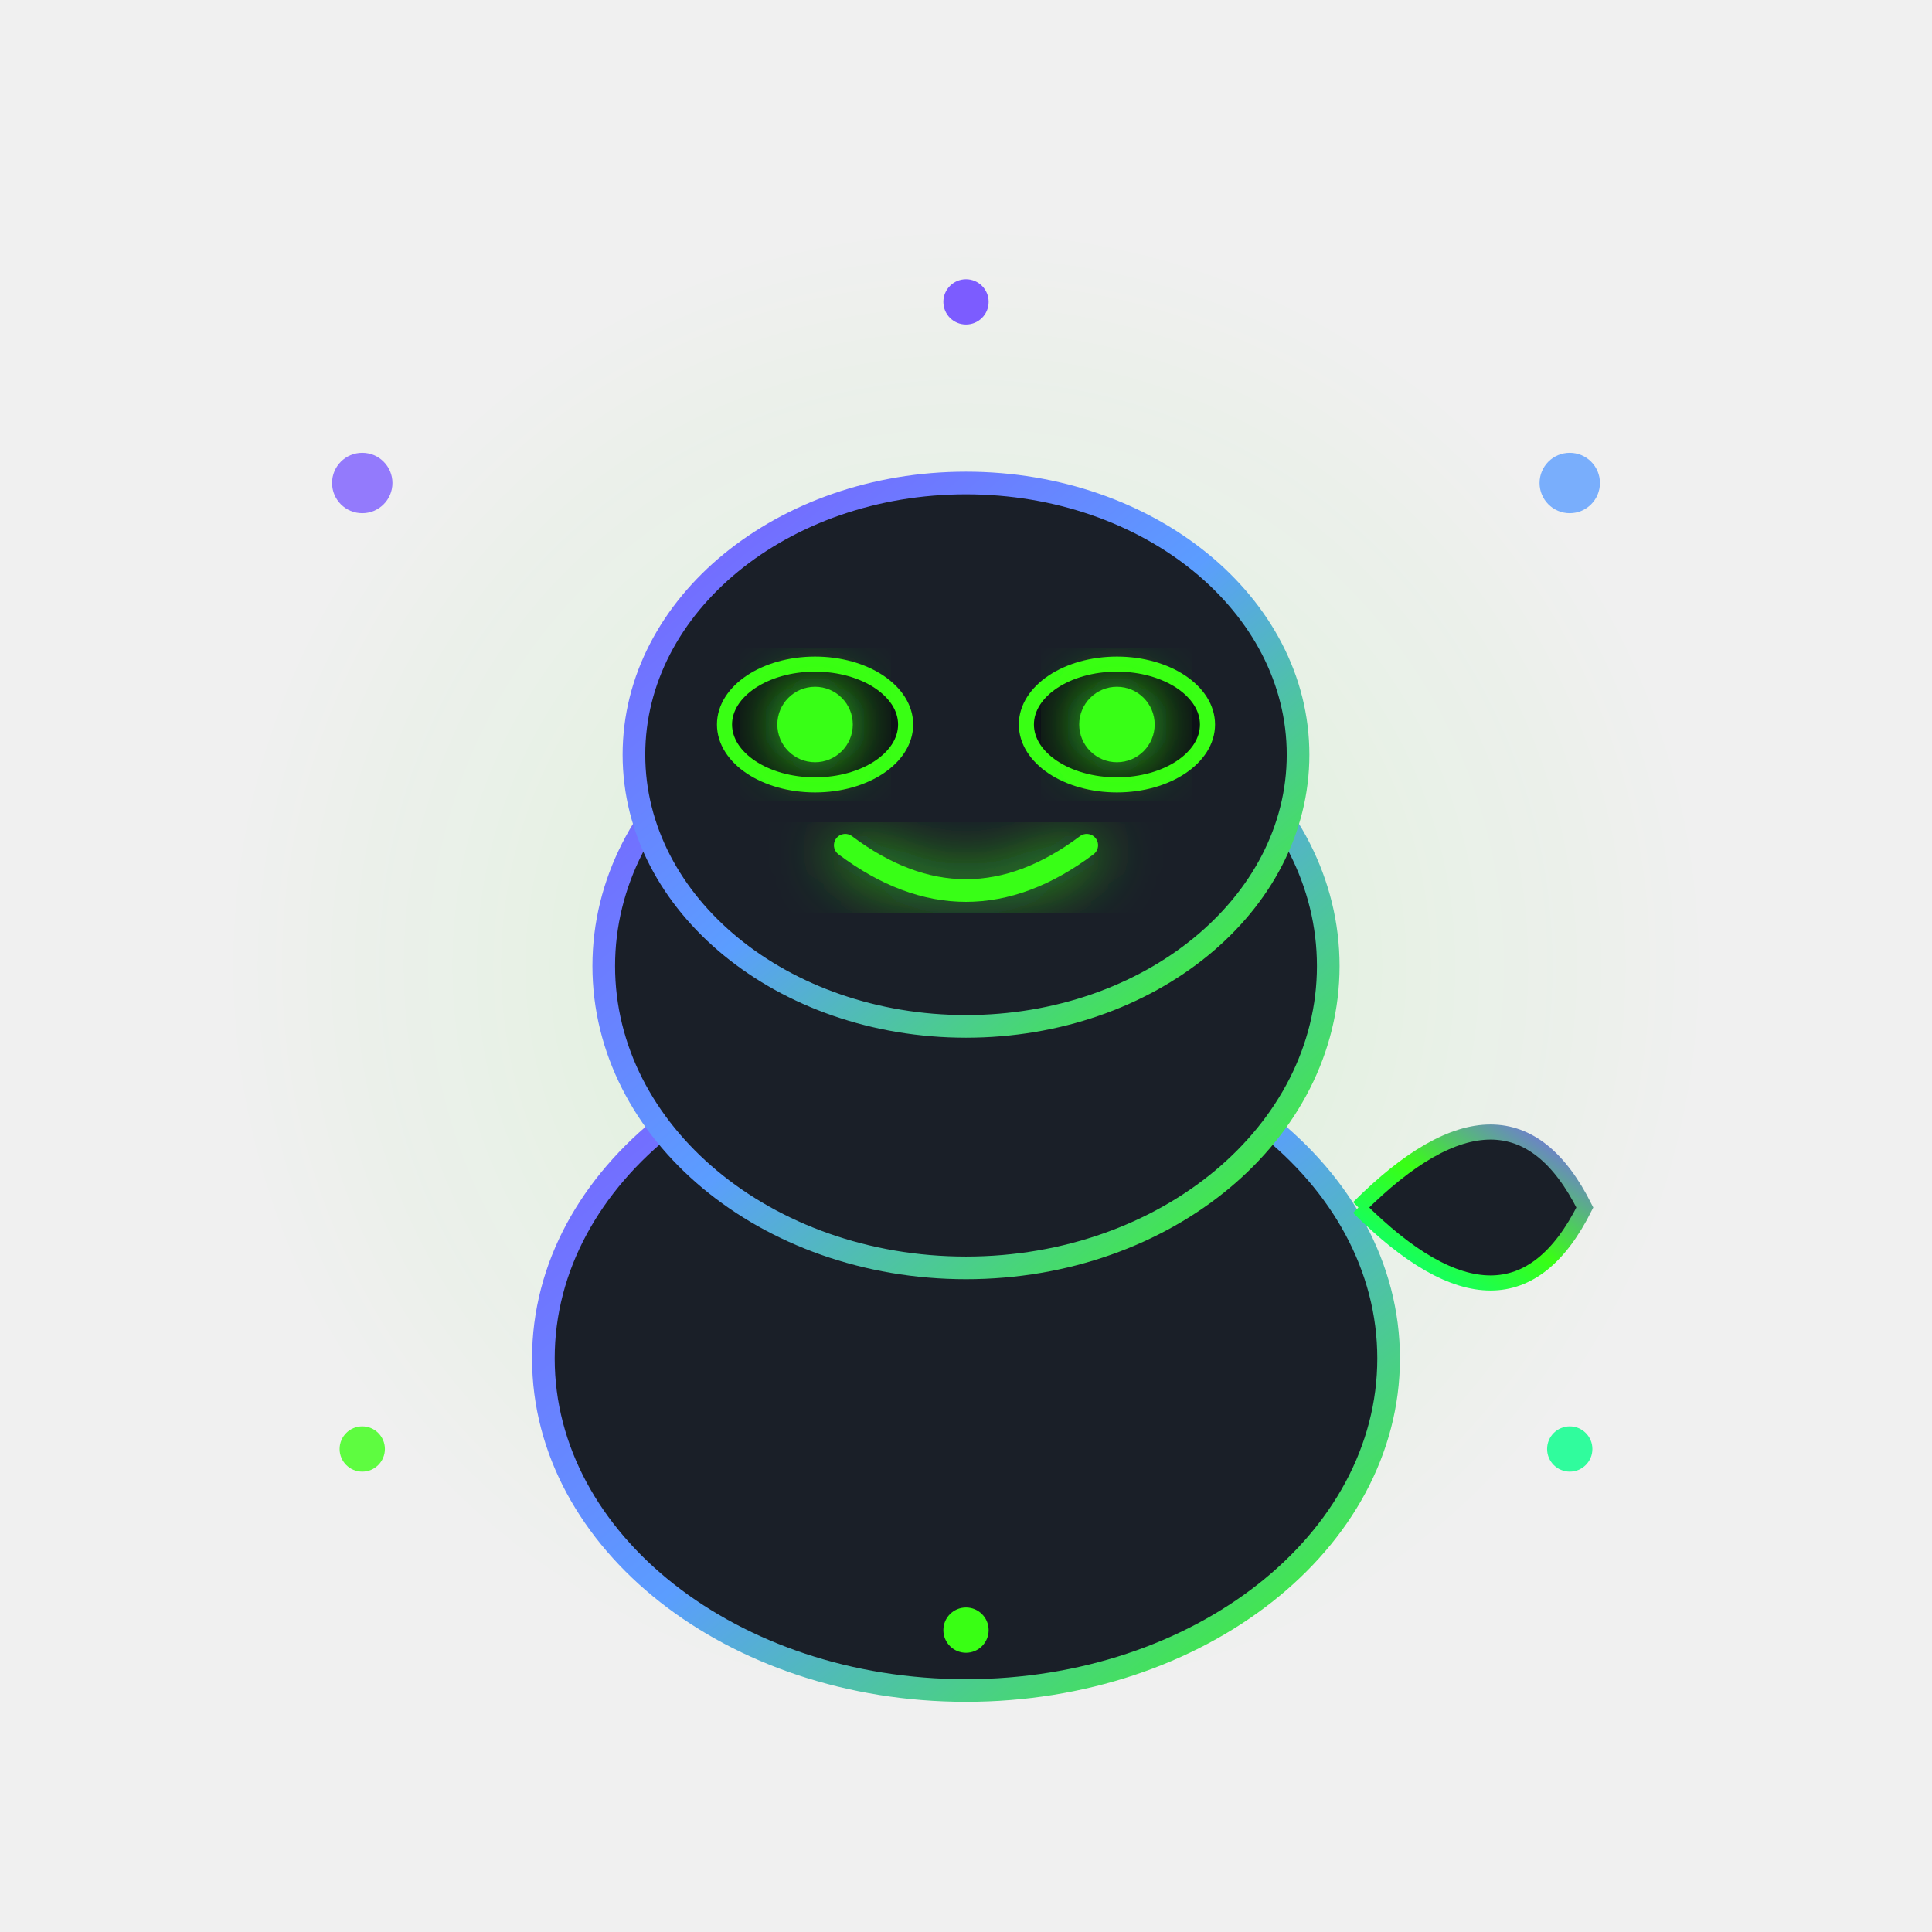
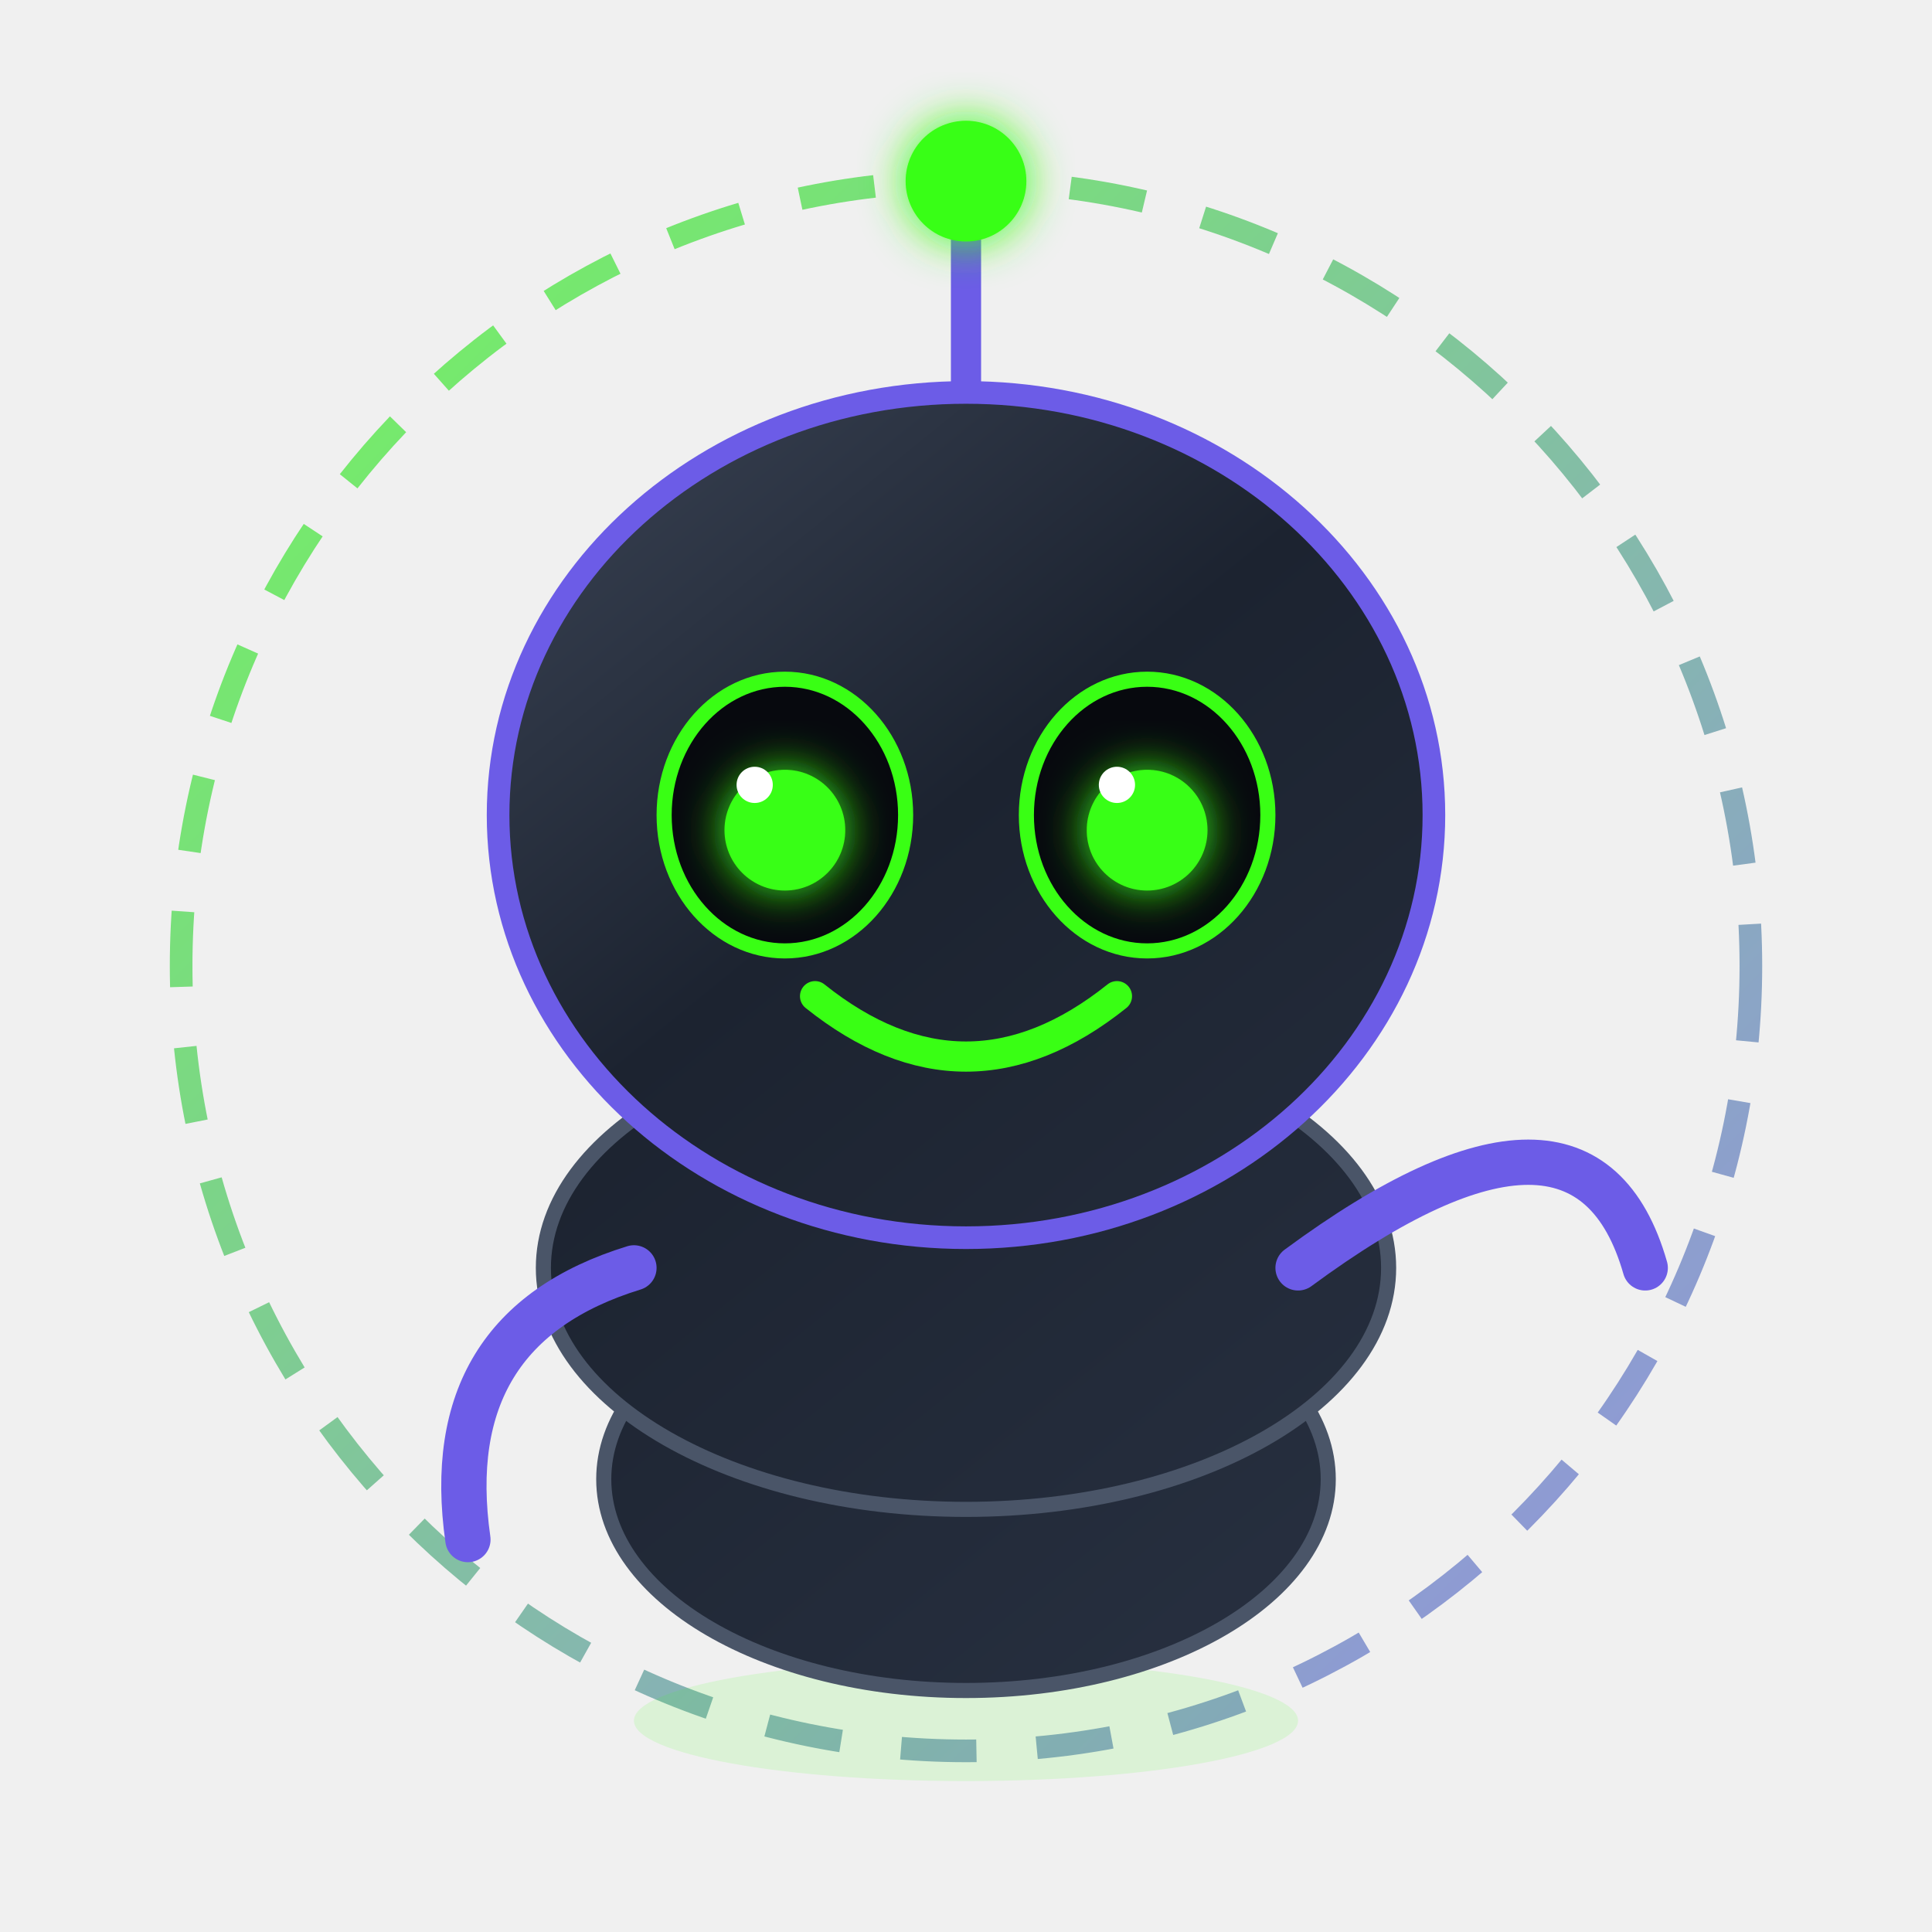
- <svg xmlns="http://www.w3.org/2000/svg" viewBox="0 0 256 256" fill="none" role="img" aria-label="Welcome Animation">
+ <svg xmlns="http://www.w3.org/2000/svg" viewBox="0 0 256 256" fill="none" role="img" aria-label="Ward waving">
  <defs>
-     <linearGradient id="welcomeGrad1" x1="0%" y1="0%" x2="100%" y2="100%">
-       <stop offset="0%" stop-color="#7c5cff" />
-       <stop offset="50%" stop-color="#5b9dff" />
-       <stop offset="100%" stop-color="#39ff14" />
+     <linearGradient id="w-armor" x1="40" y1="20" x2="210" y2="230" gradientUnits="userSpaceOnUse">
+       <stop offset="0%" stop-color="#4b5568" />
+       <stop offset="45%" stop-color="#1c2330" />
+       <stop offset="100%" stop-color="#2a3344" />
    </linearGradient>
-     <linearGradient id="welcomeGrad2" x1="0%" y1="100%" x2="100%" y2="0%">
-       <stop offset="0%" stop-color="#00ff88" />
-       <stop offset="50%" stop-color="#39ff14" />
-       <stop offset="100%" stop-color="#7c5cff" />
+     <linearGradient id="w-ring" x1="20" y1="20" x2="236" y2="236" gradientUnits="userSpaceOnUse">
+       <stop offset="0%" stop-color="#39ff14" />
+       <stop offset="100%" stop-color="#6C5CE7" />
    </linearGradient>
-     <radialGradient id="welcomeGlow" cx="50%" cy="50%" r="50%">
-       <stop offset="0%" stop-color="#39ff14" />
-       <stop offset="50%" stop-color="#39ff14" stop-opacity="0.3" />
-       <stop offset="100%" stop-color="#39ff14" stop-opacity="0" />
-     </radialGradient>
-     <filter id="welcomeFilter" x="-50%" y="-50%" width="200%" height="200%">
-       <feGaussianBlur stdDeviation="4" result="b" />
+     <filter id="w-glow" x="-40%" y="-40%" width="180%" height="180%">
+       <feGaussianBlur stdDeviation="3" result="b" />
      <feMerge>
        <feMergeNode in="b" />
        <feMergeNode in="SourceGraphic" />
      </feMerge>
    </filter>
  </defs>
-   <circle cx="128" cy="128" r="100" fill="url(#welcomeGlow)" opacity="0.2">
-     <animate attributeName="opacity" values="0.1;0.3;0.1" dur="3s" repeatCount="indefinite" />
-     <animate attributeName="r" values="100;110;100" dur="3s" repeatCount="indefinite" />
+   <circle cx="128" cy="128" r="104" stroke="url(#w-ring)" stroke-width="3" fill="none" stroke-dasharray="10 8" opacity="0.7">
+     <animateTransform attributeName="transform" type="rotate" from="0 128 128" to="360 128 128" dur="14s" repeatCount="indefinite" />
  </circle>
-   <ellipse cx="128" cy="180" rx="56" ry="44" fill="#1a1f28" stroke="url(#welcomeGrad1)" stroke-width="3">
-     <animate attributeName="stroke-width" values="3;4;3" dur="2s" repeatCount="indefinite" />
-   </ellipse>
-   <ellipse cx="128" cy="128" rx="48" ry="40" fill="#1a1f28" stroke="url(#welcomeGrad1)" stroke-width="3" />
-   <ellipse cx="128" cy="100" rx="44" ry="36" fill="#1a1f28" stroke="url(#welcomeGrad1)" stroke-width="3" />
-   <ellipse cx="108" cy="96" rx="12" ry="8" fill="#0d1117" stroke="#39ff14" stroke-width="2" />
-   <ellipse cx="148" cy="96" rx="12" ry="8" fill="#0d1117" stroke="#39ff14" stroke-width="2" />
-   <circle cx="108" cy="96" r="5" fill="#39ff14" filter="url(#welcomeFilter)">
-     <animate attributeName="r" values="5;6;5" dur="1.5s" repeatCount="indefinite" />
+   <ellipse cx="128" cy="228" rx="44" ry="8" fill="#39ff14" opacity="0.12" />
+   <path d="M128 58 V28" stroke="#6C5CE7" stroke-width="4" stroke-linecap="round" />
+   <circle cx="128" cy="24" r="8" fill="#39ff14" filter="url(#w-glow)">
+     <animate attributeName="r" values="7;9;7" dur="1.6s" repeatCount="indefinite" />
  </circle>
-   <circle cx="148" cy="96" r="5" fill="#39ff14" filter="url(#welcomeFilter)">
-     <animate attributeName="r" values="5;6;5" dur="1.5s" repeatCount="indefinite" begin="0.5s" />
-   </circle>
-   <path d="M112 112 Q128 124 144 112" fill="none" stroke="#39ff14" stroke-width="3" stroke-linecap="round" filter="url(#welcomeFilter)">
-     <animate attributeName="stroke-width" values="3;4;3" dur="2s" repeatCount="indefinite" />
-   </path>
-   <path d="M180 160 Q200 140 210 160 Q200 180 180 160" fill="#1a1f28" stroke="url(#welcomeGrad2)" stroke-width="2">
-     <animateTransform attributeName="transform" type="rotate" values="0 195 160;20 195 160;0 195 160" dur="1s" repeatCount="indefinite" />
-   </path>
-   <circle cx="48" cy="64" r="4" fill="#7c5cff" opacity="0.8">
-     <animate attributeName="opacity" values="0.3;1;0.3" dur="2s" repeatCount="indefinite" />
-   </circle>
-   <circle cx="208" cy="64" r="4" fill="#5b9dff" opacity="0.8">
-     <animate attributeName="opacity" values="0.3;1;0.3" dur="2s" repeatCount="indefinite" begin="0.5s" />
-   </circle>
-   <circle cx="48" cy="192" r="3" fill="#39ff14" opacity="0.8">
-     <animate attributeName="opacity" values="0.3;1;0.3" dur="2s" repeatCount="indefinite" begin="1s" />
-   </circle>
-   <circle cx="208" cy="192" r="3" fill="#00ff88" opacity="0.8">
-     <animate attributeName="opacity" values="0.3;1;0.3" dur="2s" repeatCount="indefinite" begin="1.5s" />
-   </circle>
-   <circle cx="128" cy="40" r="3" fill="#7c5cff">
-     <animate attributeName="cx" values="128;168;128;88;128" dur="4s" repeatCount="indefinite" />
-     <animate attributeName="cy" values="40;128;216;128;40" dur="4s" repeatCount="indefinite" />
-   </circle>
-   <circle cx="128" cy="216" r="3" fill="#39ff14">
-     <animate attributeName="cx" values="128;88;128;168;128" dur="4s" repeatCount="indefinite" begin="2s" />
-     <animate attributeName="cy" values="216;128;40;128;216" dur="4s" repeatCount="indefinite" begin="2s" />
-   </circle>
+   <ellipse cx="128" cy="196" rx="48" ry="28" fill="url(#w-armor)" stroke="#4a5568" stroke-width="2" />
+   <ellipse cx="128" cy="168" rx="56" ry="32" fill="url(#w-armor)" stroke="#4a5568" stroke-width="2" />
+   <path d="M84 168 Q58 176 62 204" stroke="#6C5CE7" stroke-width="6" stroke-linecap="round" fill="none" />
+   <g>
+     <path d="M172 168 Q210 140 218 168" stroke="#6C5CE7" stroke-width="6" stroke-linecap="round" fill="none">
+       <animateTransform attributeName="transform" type="rotate" values="0 200 160;22 200 160;0 200 160" dur="0.9s" repeatCount="indefinite" />
+     </path>
+   </g>
+   <ellipse cx="128" cy="108" rx="62" ry="56" fill="url(#w-armor)" stroke="#6C5CE7" stroke-width="3" />
+   <ellipse cx="104" cy="108" rx="16" ry="18" fill="#07090e" stroke="#39ff14" stroke-width="2" />
+   <ellipse cx="152" cy="108" rx="16" ry="18" fill="#07090e" stroke="#39ff14" stroke-width="2" />
+   <circle cx="104" cy="110" r="8" fill="#39ff14" filter="url(#w-glow)" />
+   <circle cx="152" cy="110" r="8" fill="#39ff14" filter="url(#w-glow)" />
+   <circle cx="100" cy="104" r="2.4" fill="#fff" />
+   <circle cx="148" cy="104" r="2.4" fill="#fff" />
+   <path d="M108 132 Q128 148 148 132" stroke="#39ff14" stroke-width="4" stroke-linecap="round" fill="none" />
</svg>
